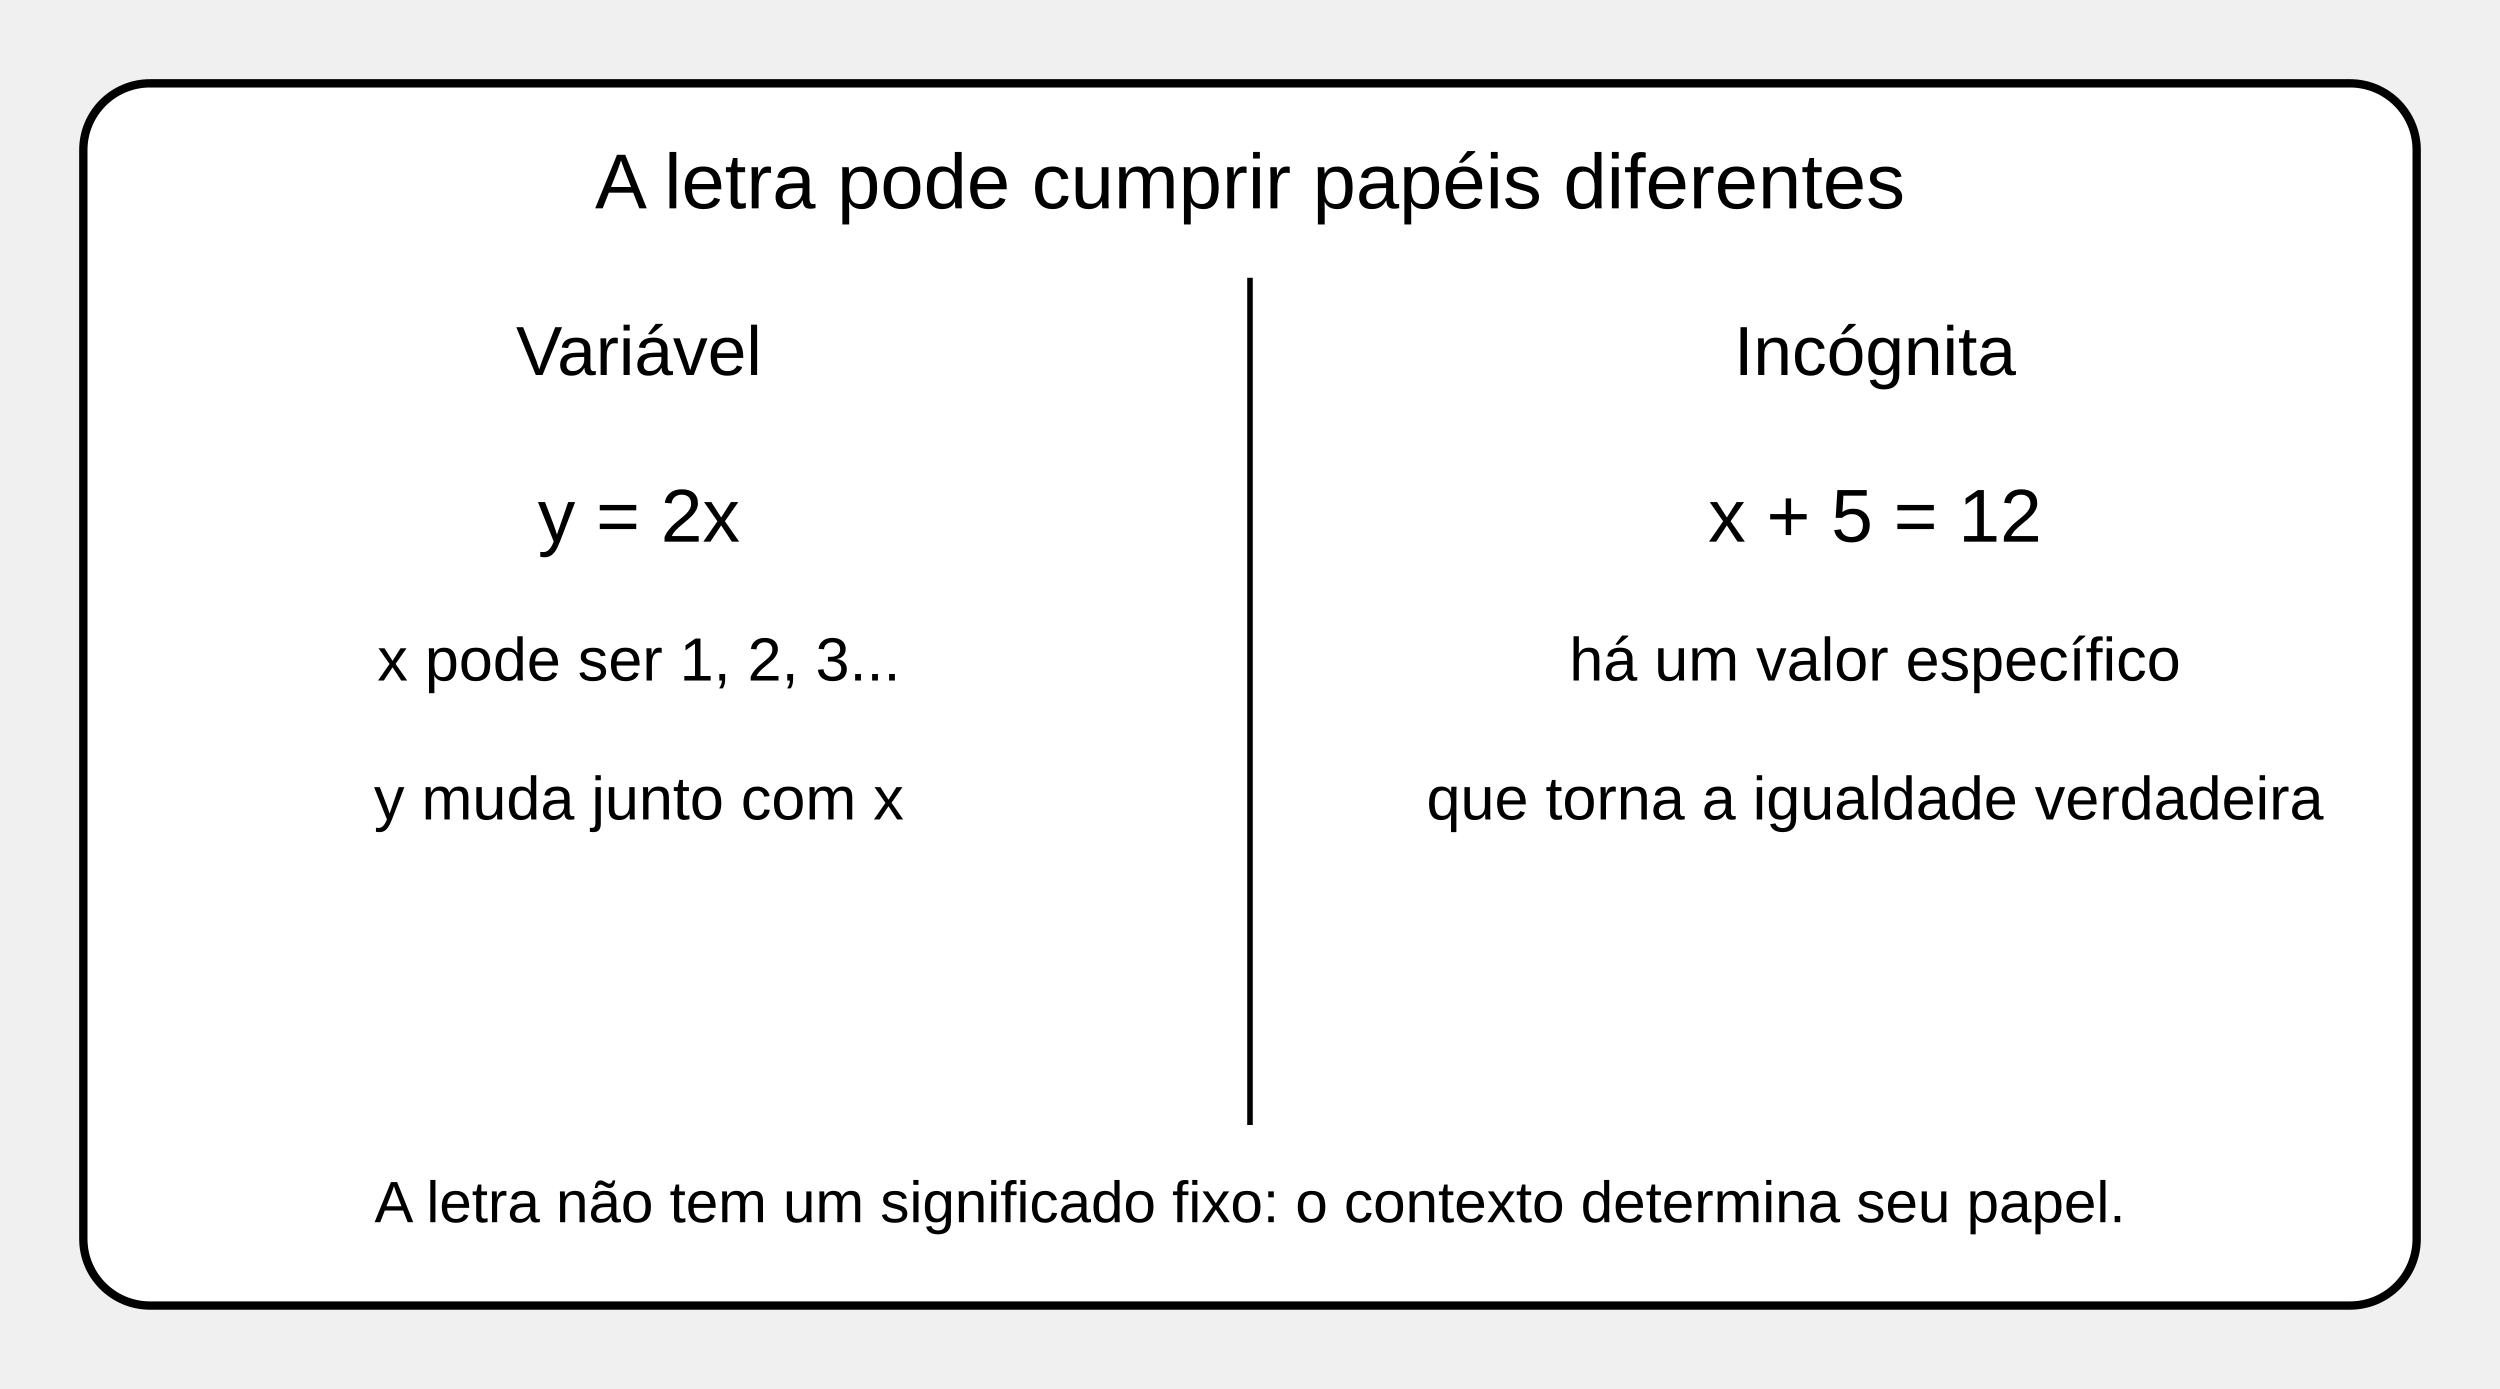
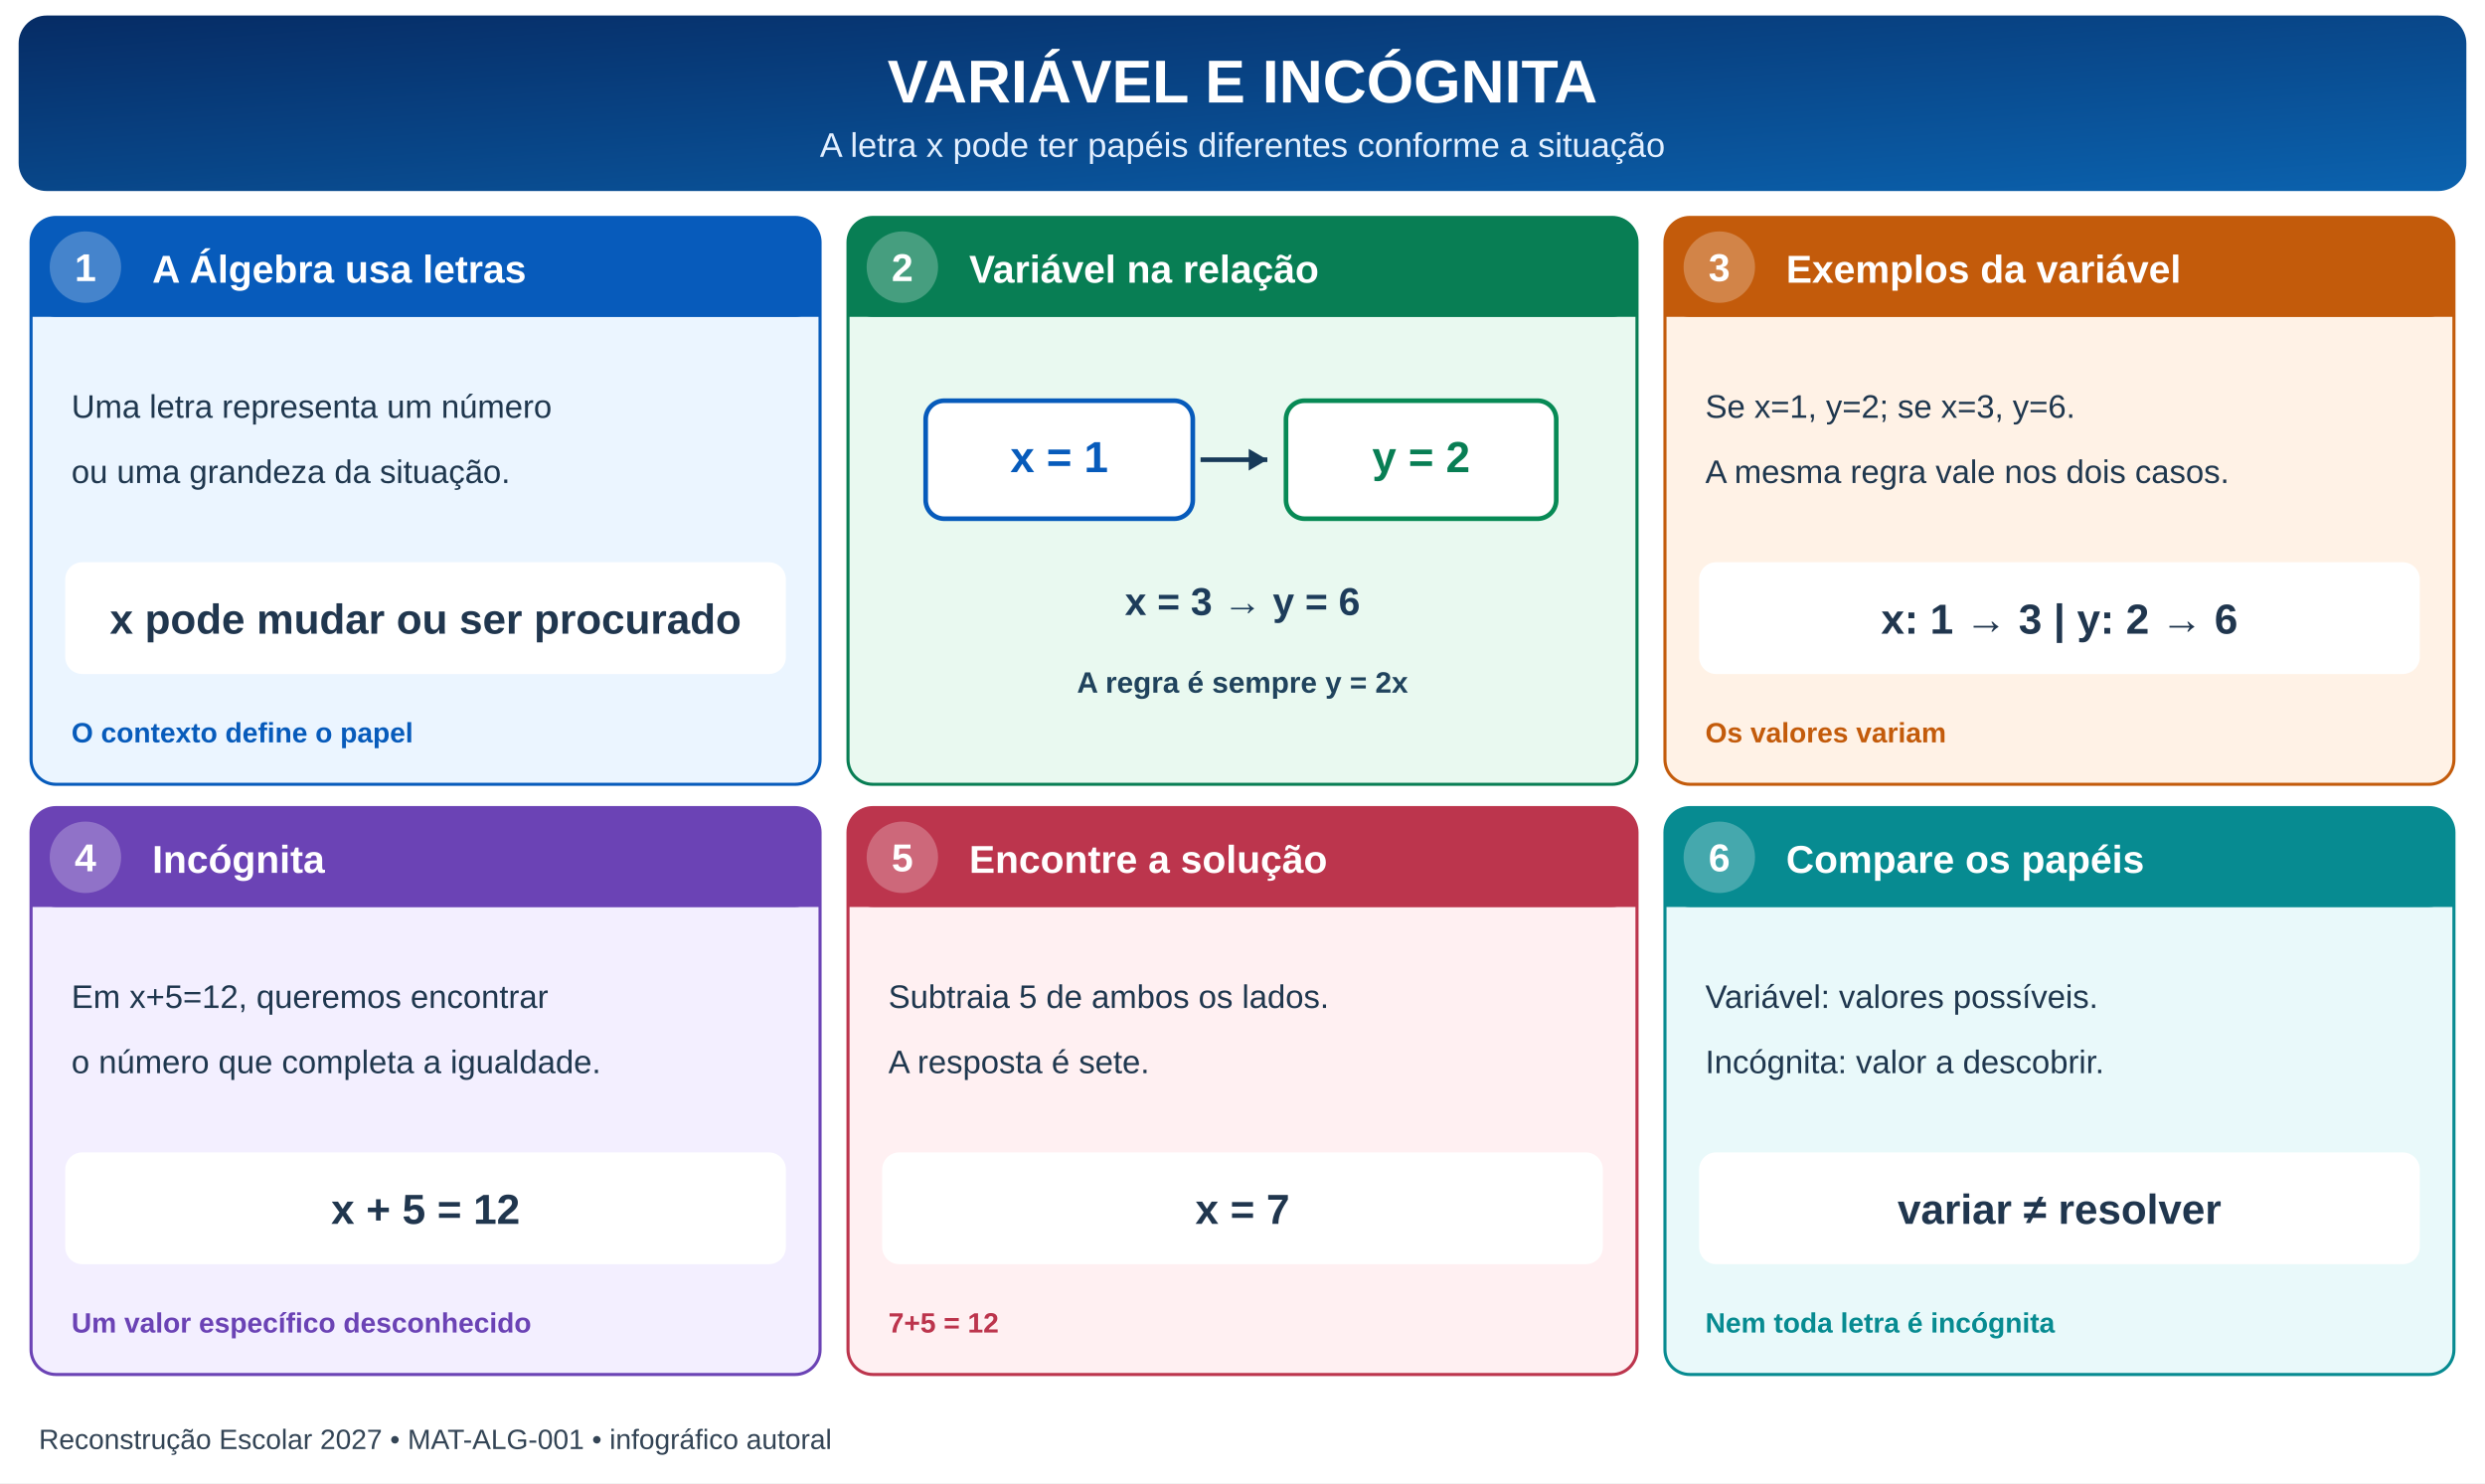
- <svg xmlns="http://www.w3.org/2000/svg" width="900" height="500" viewBox="0 0 900 500" role="img" aria-labelledby="t d">
-   <rect x="30" y="30" width="840" height="440" rx="24" fill="white" stroke="currentColor" stroke-width="3" />
-   <text x="450" y="75" text-anchor="middle" font-family="Arial" font-size="28">A letra pode cumprir papéis diferentes</text>
-   <line x1="450" y1="100" x2="450" y2="405" stroke="currentColor" stroke-width="2" />
-   <text x="230" y="135" text-anchor="middle" font-family="Arial" font-size="25">Variável</text>
-   <text x="675" y="135" text-anchor="middle" font-family="Arial" font-size="25">Incógnita</text>
-   <text x="230" y="195" text-anchor="middle" font-family="Arial" font-size="27">y = 2x</text>
-   <text x="230" y="245" text-anchor="middle" font-family="Arial" font-size="22">x pode ser 1, 2, 3...</text>
-   <text x="230" y="295" text-anchor="middle" font-family="Arial" font-size="22">y muda junto com x</text>
-   <text x="675" y="195" text-anchor="middle" font-family="Arial" font-size="27">x + 5 = 12</text>
-   <text x="675" y="245" text-anchor="middle" font-family="Arial" font-size="22">há um valor específico</text>
-   <text x="675" y="295" text-anchor="middle" font-family="Arial" font-size="22">que torna a igualdade verdadeira</text>
-   <text x="450" y="440" text-anchor="middle" font-family="Arial" font-size="21">A letra não tem um significado fixo: o contexto determina seu papel.</text>
+ <svg xmlns="http://www.w3.org/2000/svg" viewBox="0 0 1600 955" role="img" aria-labelledby="title desc">
+   <defs>
+     <linearGradient id="head" x1="0" y1="0" x2="1" y2="1">
+       <stop offset="0" stop-color="#062c65" />
+       <stop offset="1" stop-color="#0b62ae" />
+     </linearGradient>
+   </defs>
+   <rect width="1600" height="955" fill="#fff" />
+   <rect x="12" y="10" width="1576" height="113" rx="18" fill="url(#head)" />
+   <text x="800" y="66" text-anchor="middle" font-family="Arial,DejaVu Sans,sans-serif" font-size="39" font-weight="700" fill="#fff">VARIÁVEL E INCÓGNITA</text>
+   <text x="800" y="101" text-anchor="middle" font-family="Arial,DejaVu Sans,sans-serif" font-size="22" font-weight="400" fill="#e2efff">A letra x pode ter papéis diferentes conforme a situação</text>
+   <rect x="20" y="140" width="508" height="365" rx="16" fill="#ebf5ff" stroke="#075bbb" stroke-width="2" />
+   <rect x="20" y="140" width="508" height="64" rx="16" fill="#075bbb" />
+   <rect x="20" y="186" width="508" height="18" fill="#075bbb" />
+   <circle cx="55" cy="172" r="23" fill="#fff" opacity=".25" />
+   <text x="55" y="181" text-anchor="middle" font-family="Arial,DejaVu Sans,sans-serif" font-size="25" font-weight="700" fill="#fff">1</text>
+   <text x="98" y="182" text-anchor="start" font-family="Arial,DejaVu Sans,sans-serif" font-size="25" font-weight="700" fill="#fff">A Álgebra usa letras</text>
+   <text x="46" y="269" text-anchor="start" font-family="Arial,DejaVu Sans,sans-serif" font-size="21" font-weight="400" fill="#1f374e">Uma letra representa um número</text>
+   <text x="46" y="311" text-anchor="start" font-family="Arial,DejaVu Sans,sans-serif" font-size="21" font-weight="400" fill="#1f374e">ou uma grandeza da situação.</text>
+   <rect x="42" y="362" width="464" height="72" rx="11" fill="#fff" />
+   <text x="274" y="408" text-anchor="middle" font-family="Arial,DejaVu Sans,sans-serif" font-size="27" font-weight="700" fill="#20364e">x pode mudar ou ser procurado</text>
+   <text x="46" y="478" text-anchor="start" font-family="Arial,DejaVu Sans,sans-serif" font-size="18" font-weight="700" fill="#075bbb">O contexto define o papel</text>
+   <rect x="546" y="140" width="508" height="365" rx="16" fill="#e9f9f0" stroke="#087e54" stroke-width="2" />
+   <rect x="546" y="140" width="508" height="64" rx="16" fill="#087e54" />
+   <rect x="546" y="186" width="508" height="18" fill="#087e54" />
+   <circle cx="581" cy="172" r="23" fill="#fff" opacity=".25" />
+   <text x="581" y="181" text-anchor="middle" font-family="Arial,DejaVu Sans,sans-serif" font-size="25" font-weight="700" fill="#fff">2</text>
+   <text x="624" y="182" text-anchor="start" font-family="Arial,DejaVu Sans,sans-serif" font-size="25" font-weight="700" fill="#fff">Variável na relação</text>
+   <rect x="596" y="258" width="172" height="76" rx="12" fill="#fff" stroke="#075bbb" stroke-width="3" />
+   <rect x="828" y="258" width="174" height="76" rx="12" fill="#fff" stroke="#078a55" stroke-width="3" />
+   <text x="682" y="304" text-anchor="middle" font-family="Arial,DejaVu Sans,sans-serif" font-size="28" font-weight="700" fill="#075bbb">x = 1</text>
+   <text x="915" y="304" text-anchor="middle" font-family="Arial,DejaVu Sans,sans-serif" font-size="28" font-weight="700" fill="#087e54">y = 2</text>
+   <path d="M773 296H816" stroke="#183a59" stroke-width="3" />
+   <path d="M816 296l-12 -7v14z" fill="#183a59" />
+   <text x="800" y="396" text-anchor="middle" font-family="Arial,DejaVu Sans,sans-serif" font-size="25" font-weight="700" fill="#1d3c5a">x = 3 → y = 6</text>
+   <text x="800" y="446" text-anchor="middle" font-family="Arial,DejaVu Sans,sans-serif" font-size="19" font-weight="700" fill="#20435d">A regra é sempre y = 2x</text>
+   <rect x="1072" y="140" width="508" height="365" rx="16" fill="#fff2e6" stroke="#c35b0b" stroke-width="2" />
+   <rect x="1072" y="140" width="508" height="64" rx="16" fill="#c35b0b" />
+   <rect x="1072" y="186" width="508" height="18" fill="#c35b0b" />
+   <circle cx="1107" cy="172" r="23" fill="#fff" opacity=".25" />
+   <text x="1107" y="181" text-anchor="middle" font-family="Arial,DejaVu Sans,sans-serif" font-size="25" font-weight="700" fill="#fff">3</text>
+   <text x="1150" y="182" text-anchor="start" font-family="Arial,DejaVu Sans,sans-serif" font-size="25" font-weight="700" fill="#fff">Exemplos da variável</text>
+   <text x="1098" y="269" text-anchor="start" font-family="Arial,DejaVu Sans,sans-serif" font-size="21" font-weight="400" fill="#1f374e">Se x=1, y=2; se x=3, y=6.</text>
+   <text x="1098" y="311" text-anchor="start" font-family="Arial,DejaVu Sans,sans-serif" font-size="21" font-weight="400" fill="#1f374e">A mesma regra vale nos dois casos.</text>
+   <rect x="1094" y="362" width="464" height="72" rx="11" fill="#fff" />
+   <text x="1326" y="408" text-anchor="middle" font-family="Arial,DejaVu Sans,sans-serif" font-size="27" font-weight="700" fill="#20364e">x: 1 → 3 | y: 2 → 6</text>
+   <text x="1098" y="478" text-anchor="start" font-family="Arial,DejaVu Sans,sans-serif" font-size="18" font-weight="700" fill="#c35b0b">Os valores variam</text>
+   <rect x="20" y="520" width="508" height="365" rx="16" fill="#f3efff" stroke="#6b43b5" stroke-width="2" />
+   <rect x="20" y="520" width="508" height="64" rx="16" fill="#6b43b5" />
+   <rect x="20" y="566" width="508" height="18" fill="#6b43b5" />
+   <circle cx="55" cy="552" r="23" fill="#fff" opacity=".25" />
+   <text x="55" y="561" text-anchor="middle" font-family="Arial,DejaVu Sans,sans-serif" font-size="25" font-weight="700" fill="#fff">4</text>
+   <text x="98" y="562" text-anchor="start" font-family="Arial,DejaVu Sans,sans-serif" font-size="25" font-weight="700" fill="#fff">Incógnita</text>
+   <text x="46" y="649" text-anchor="start" font-family="Arial,DejaVu Sans,sans-serif" font-size="21" font-weight="400" fill="#1f374e">Em x+5=12, queremos encontrar</text>
+   <text x="46" y="691" text-anchor="start" font-family="Arial,DejaVu Sans,sans-serif" font-size="21" font-weight="400" fill="#1f374e">o número que completa a igualdade.</text>
+   <rect x="42" y="742" width="464" height="72" rx="11" fill="#fff" />
+   <text x="274" y="788" text-anchor="middle" font-family="Arial,DejaVu Sans,sans-serif" font-size="27" font-weight="700" fill="#20364e">x + 5 = 12</text>
+   <text x="46" y="858" text-anchor="start" font-family="Arial,DejaVu Sans,sans-serif" font-size="18" font-weight="700" fill="#6b43b5">Um valor específico desconhecido</text>
+   <rect x="546" y="520" width="508" height="365" rx="16" fill="#fff0f2" stroke="#bc354d" stroke-width="2" />
+   <rect x="546" y="520" width="508" height="64" rx="16" fill="#bc354d" />
+   <rect x="546" y="566" width="508" height="18" fill="#bc354d" />
+   <circle cx="581" cy="552" r="23" fill="#fff" opacity=".25" />
+   <text x="581" y="561" text-anchor="middle" font-family="Arial,DejaVu Sans,sans-serif" font-size="25" font-weight="700" fill="#fff">5</text>
+   <text x="624" y="562" text-anchor="start" font-family="Arial,DejaVu Sans,sans-serif" font-size="25" font-weight="700" fill="#fff">Encontre a solução</text>
+   <text x="572" y="649" text-anchor="start" font-family="Arial,DejaVu Sans,sans-serif" font-size="21" font-weight="400" fill="#1f374e">Subtraia 5 de ambos os lados.</text>
+   <text x="572" y="691" text-anchor="start" font-family="Arial,DejaVu Sans,sans-serif" font-size="21" font-weight="400" fill="#1f374e">A resposta é sete.</text>
+   <rect x="568" y="742" width="464" height="72" rx="11" fill="#fff" />
+   <text x="800" y="788" text-anchor="middle" font-family="Arial,DejaVu Sans,sans-serif" font-size="27" font-weight="700" fill="#20364e">x = 7</text>
+   <text x="572" y="858" text-anchor="start" font-family="Arial,DejaVu Sans,sans-serif" font-size="18" font-weight="700" fill="#bc354d">7+5 = 12</text>
+   <rect x="1072" y="520" width="508" height="365" rx="16" fill="#e9f9fa" stroke="#078b91" stroke-width="2" />
+   <rect x="1072" y="520" width="508" height="64" rx="16" fill="#078b91" />
+   <rect x="1072" y="566" width="508" height="18" fill="#078b91" />
+   <circle cx="1107" cy="552" r="23" fill="#fff" opacity=".25" />
+   <text x="1107" y="561" text-anchor="middle" font-family="Arial,DejaVu Sans,sans-serif" font-size="25" font-weight="700" fill="#fff">6</text>
+   <text x="1150" y="562" text-anchor="start" font-family="Arial,DejaVu Sans,sans-serif" font-size="25" font-weight="700" fill="#fff">Compare os papéis</text>
+   <text x="1098" y="649" text-anchor="start" font-family="Arial,DejaVu Sans,sans-serif" font-size="21" font-weight="400" fill="#1f374e">Variável: valores possíveis.</text>
+   <text x="1098" y="691" text-anchor="start" font-family="Arial,DejaVu Sans,sans-serif" font-size="21" font-weight="400" fill="#1f374e">Incógnita: valor a descobrir.</text>
+   <rect x="1094" y="742" width="464" height="72" rx="11" fill="#fff" />
+   <text x="1326" y="788" text-anchor="middle" font-family="Arial,DejaVu Sans,sans-serif" font-size="27" font-weight="700" fill="#20364e">variar ≠ resolver</text>
+   <text x="1098" y="858" text-anchor="start" font-family="Arial,DejaVu Sans,sans-serif" font-size="18" font-weight="700" fill="#078b91">Nem toda letra é incógnita</text>
+   <text x="25" y="933" text-anchor="start" font-family="Arial,DejaVu Sans,sans-serif" font-size="18" font-weight="400" fill="#345">Reconstrução Escolar 2027 • MAT-ALG-001 • infográfico autoral</text>
</svg>
